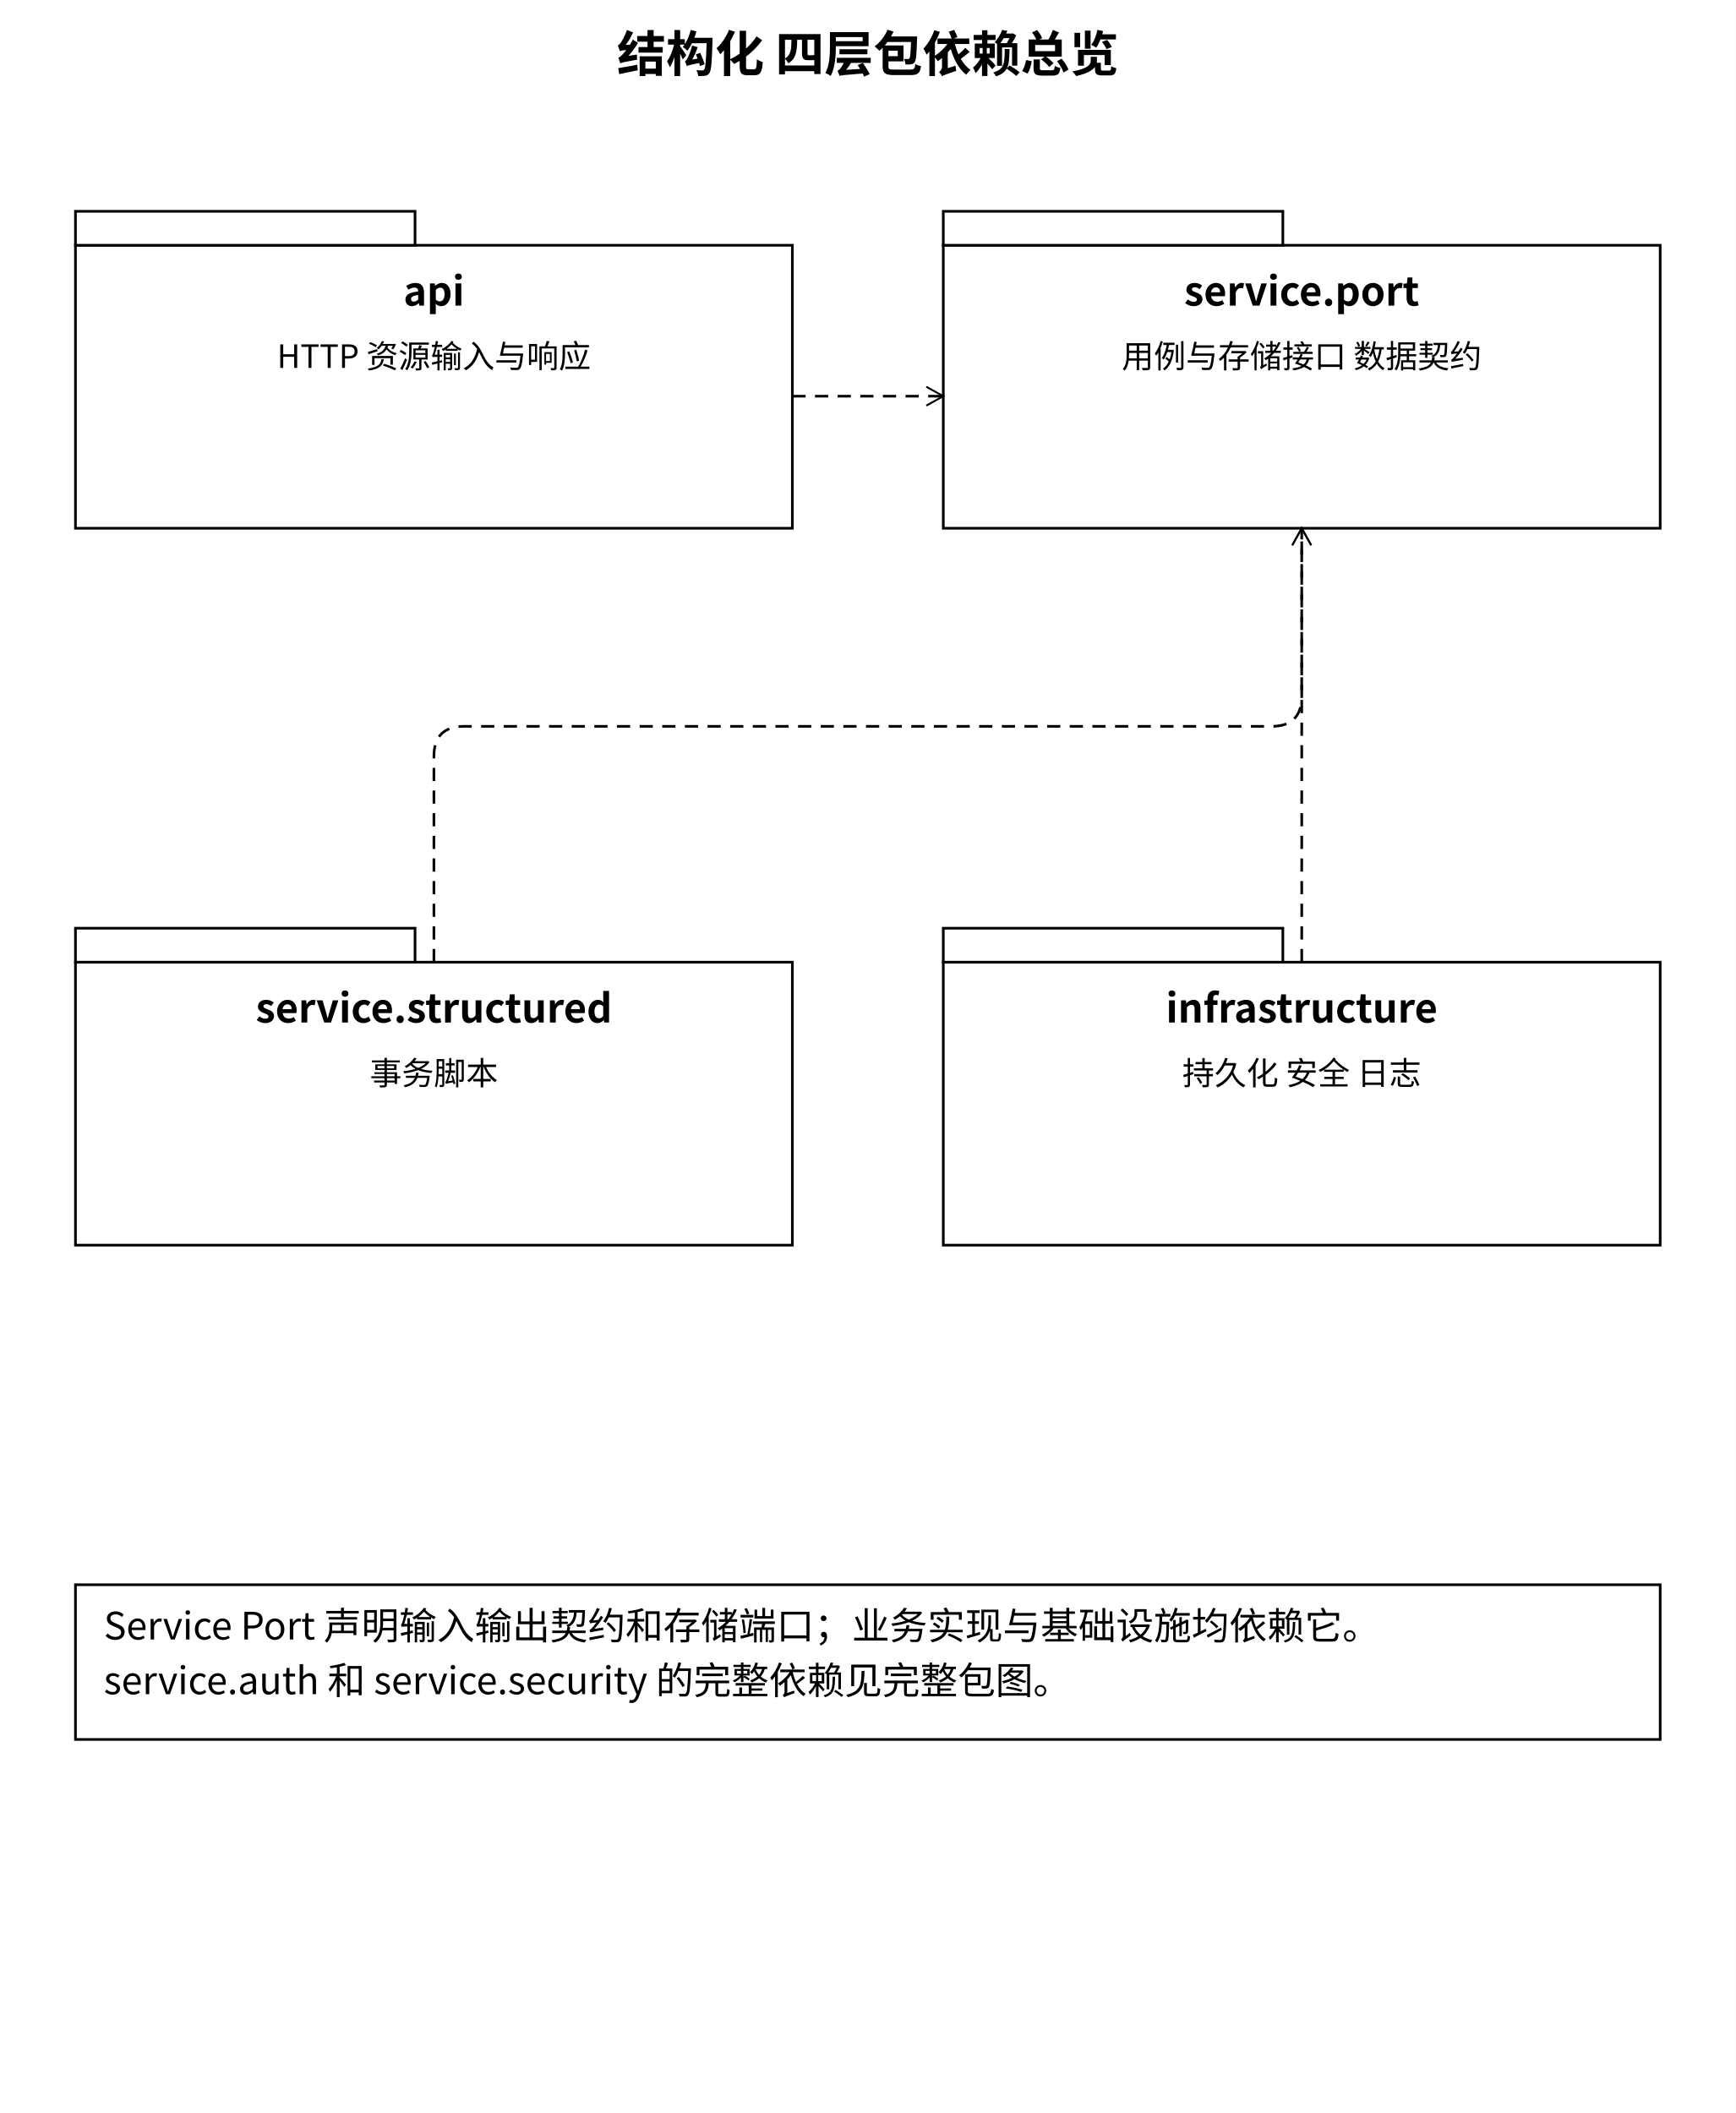
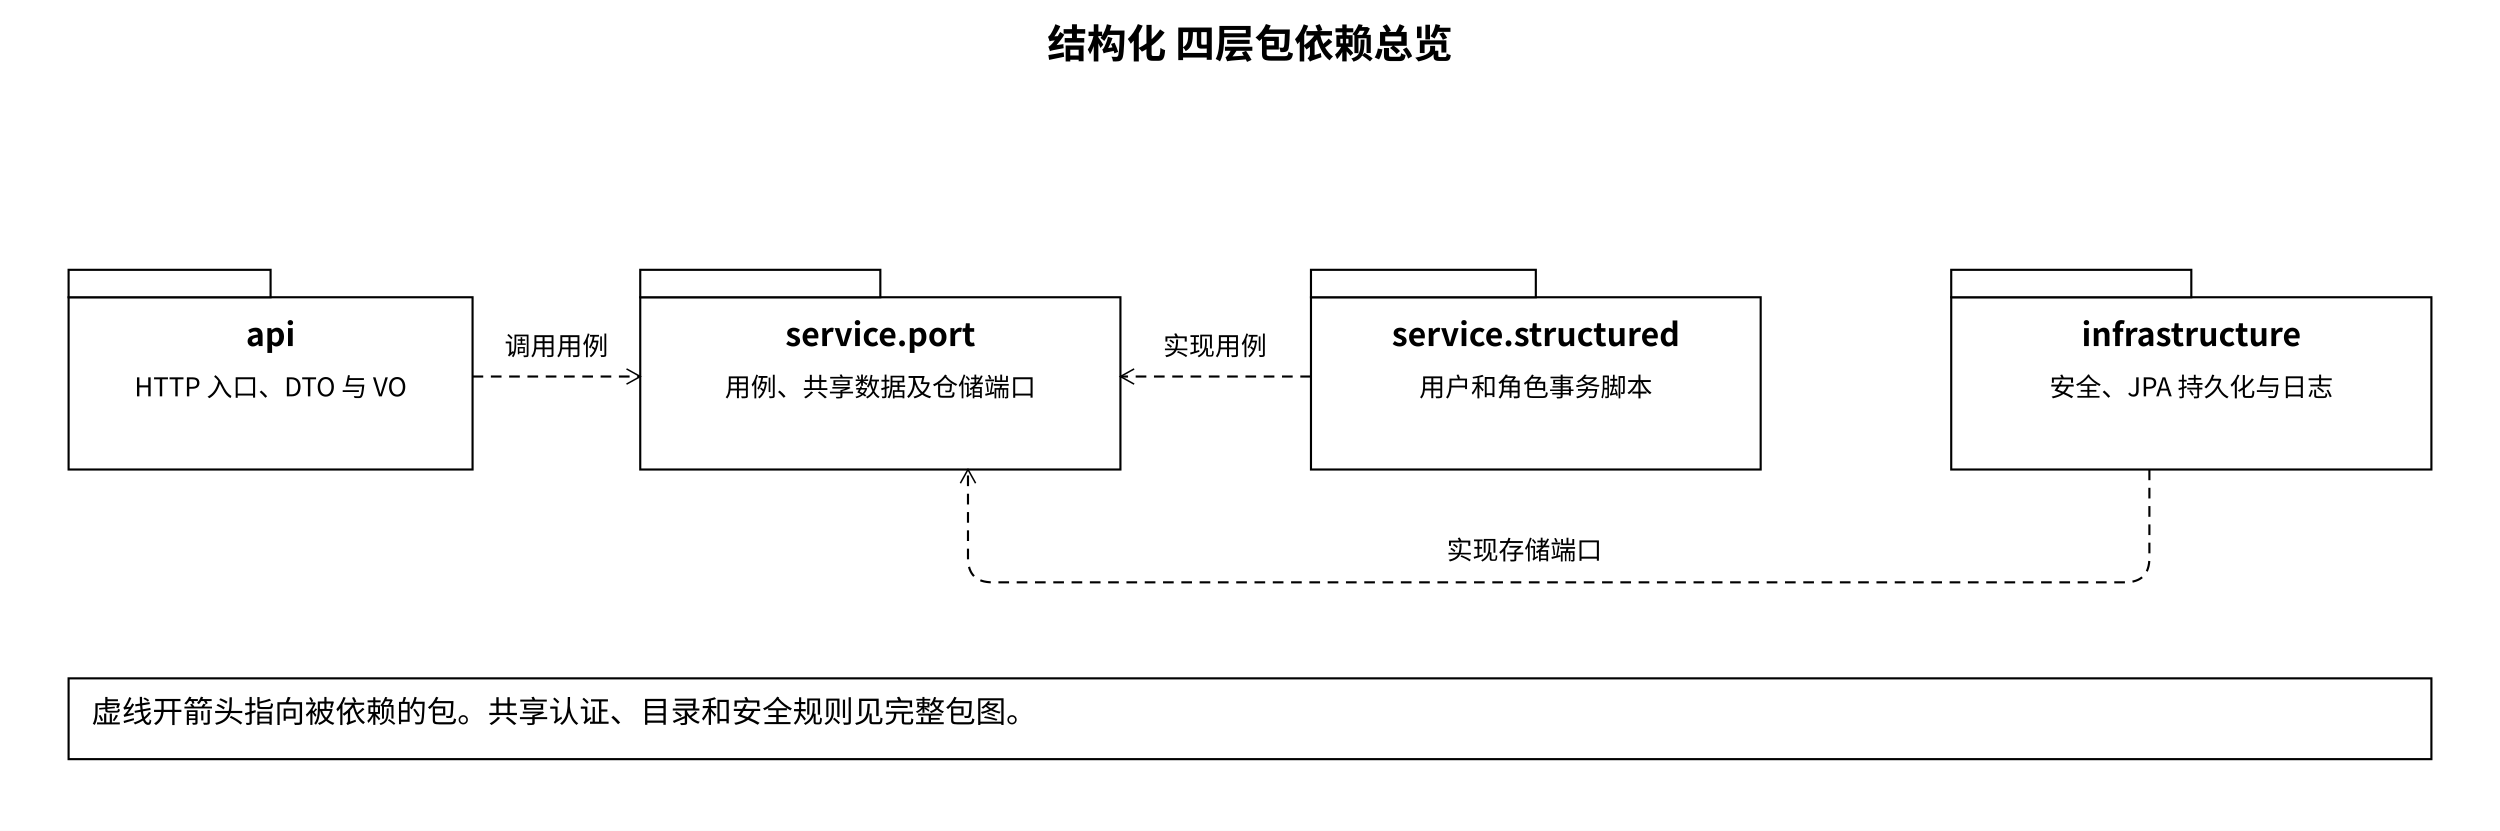
- <svg xmlns="http://www.w3.org/2000/svg" width="920" height="1120" viewBox="0 0 920 1120">
+ <svg xmlns="http://www.w3.org/2000/svg" width="1640" height="545" viewBox="0 0 1640 545">
  <style>text{font-family:'PingFang SC','Microsoft YaHei','Noto Sans CJK SC',system-ui,sans-serif;fill:black}</style>
  <defs>
    <marker id="open" markerWidth="12" markerHeight="12" refX="10" refY="6" orient="auto" markerUnits="userSpaceOnUse">
      <path d="M1,1 L10,6 L1,11" fill="none" stroke="black" />
    </marker>
    <marker id="filled" markerWidth="12" markerHeight="12" refX="10" refY="6" orient="auto" markerUnits="userSpaceOnUse">
      <path d="M1,1 L10,6 L1,11 Z" fill="black" />
    </marker>
    <marker id="triangle" markerWidth="16" markerHeight="16" refX="14" refY="8" orient="auto" markerUnits="userSpaceOnUse">
      <path d="M1,1 L14,8 L1,15 Z" fill="white" stroke="black" />
    </marker>
  </defs>
  <rect width="100%" height="100%" fill="white" />
-   <text x="460.0" y="38" font-size="26" text-anchor="middle" font-weight="600">结构化 四层包依赖总览</text>
-   <rect x="40" y="130" width="380" height="150" rx="0" fill="white" stroke="black" stroke-width="1.4" />
-   <rect x="40" y="112" width="180" height="18" rx="0" fill="white" stroke="black" stroke-width="1.4" />
-   <text x="230.0" y="162" font-size="21" text-anchor="middle" font-weight="600">api</text>
-   <text x="230.0" y="195" font-size="17" text-anchor="middle" font-weight="400">HTTP 资源输入与响应</text>
-   <rect x="500" y="130" width="380" height="150" rx="0" fill="white" stroke="black" stroke-width="1.4" />
-   <rect x="500" y="112" width="180" height="18" rx="0" fill="white" stroke="black" stroke-width="1.4" />
-   <text x="690.0" y="162" font-size="21" text-anchor="middle" font-weight="600">service.port</text>
-   <text x="690.0" y="195" font-size="17" text-anchor="middle" font-weight="400">用例与存储接口 数据契约</text>
-   <rect x="40" y="510" width="380" height="150" rx="0" fill="white" stroke="black" stroke-width="1.4" />
-   <rect x="40" y="492" width="180" height="18" rx="0" fill="white" stroke="black" stroke-width="1.4" />
-   <text x="230.0" y="542" font-size="21" text-anchor="middle" font-weight="600">service.structured</text>
-   <text x="230.0" y="575" font-size="17" text-anchor="middle" font-weight="400">事务脚本</text>
-   <rect x="500" y="510" width="380" height="150" rx="0" fill="white" stroke="black" stroke-width="1.4" />
-   <rect x="500" y="492" width="180" height="18" rx="0" fill="white" stroke="black" stroke-width="1.4" />
-   <text x="690.0" y="542" font-size="21" text-anchor="middle" font-weight="600">infrastructure</text>
-   <text x="690.0" y="575" font-size="17" text-anchor="middle" font-weight="400">持久化 安全 日志</text>
-   <path d="M 420,210 L 500,210" fill="none" stroke="black" stroke-width="1.4" stroke-dasharray="7 5" marker-end="url(#open)" />
-   <path d="M 230,510 L 230.0,401.0 Q 230,385 246.0,385.0 L 674.0,385.0 Q 690,385 690.0,369.0 L 690,280" fill="none" stroke="black" stroke-width="1.4" stroke-dasharray="7 5" marker-end="url(#open)" />
-   <path d="M 690,510 L 690,280" fill="none" stroke="black" stroke-width="1.4" stroke-dasharray="7 5" marker-end="url(#open)" />
-   <rect x="40" y="840" width="840" height="82" rx="0" fill="white" stroke="black" stroke-width="1.4" />
-   <text x="55" y="869" font-size="20" text-anchor="start" font-weight="400">Service Port 声明输入输出契约和存储端口；业务实现与基础设施均依赖它。</text>
-   <text x="55" y="898" font-size="20" text-anchor="start" font-weight="400">service.auth 和 service.security 的完整依赖见完整包图。</text>
+   <text x="820.0" y="38" font-size="26" text-anchor="middle" font-weight="600">结构化 四层包依赖总览</text>
+   <rect x="45" y="195" width="265" height="113" rx="0" fill="white" stroke="black" stroke-width="1.4" />
+   <rect x="45" y="177" width="132.5" height="18" rx="0" fill="white" stroke="black" stroke-width="1.4" />
+   <text x="177.5" y="227" font-size="21" text-anchor="middle" font-weight="600">api</text>
+   <text x="177.5" y="260" font-size="17" text-anchor="middle" font-weight="400">HTTP 入口、DTO 与 VO</text>
+   <rect x="420" y="195" width="315" height="113" rx="0" fill="white" stroke="black" stroke-width="1.4" />
+   <rect x="420" y="177" width="157.5" height="18" rx="0" fill="white" stroke="black" stroke-width="1.4" />
+   <text x="577.5" y="227" font-size="21" text-anchor="middle" font-weight="600">service.port</text>
+   <text x="577.5" y="260" font-size="17" text-anchor="middle" font-weight="400">用例、共享数据及仓储端口</text>
+   <rect x="860" y="195" width="295" height="113" rx="0" fill="white" stroke="black" stroke-width="1.4" />
+   <rect x="860" y="177" width="147.5" height="18" rx="0" fill="white" stroke="black" stroke-width="1.4" />
+   <text x="1007.5" y="227" font-size="21" text-anchor="middle" font-weight="600">service.structured</text>
+   <text x="1007.5" y="260" font-size="17" text-anchor="middle" font-weight="400">用户和角色事务脚本</text>
+   <rect x="1280" y="195" width="315" height="113" rx="0" fill="white" stroke="black" stroke-width="1.4" />
+   <rect x="1280" y="177" width="157.5" height="18" rx="0" fill="white" stroke="black" stroke-width="1.4" />
+   <text x="1437.5" y="227" font-size="21" text-anchor="middle" font-weight="600">infrastructure</text>
+   <text x="1437.5" y="260" font-size="17" text-anchor="middle" font-weight="400">安全、JPA 持久化与日志</text>
+   <path d="M 310,247 L 420,247" fill="none" stroke="black" stroke-width="1.4" stroke-dasharray="7 5" marker-end="url(#open)" />
+   <path d="M 860,247 L 735,247" fill="none" stroke="black" stroke-width="1.4" stroke-dasharray="7 5" marker-end="url(#open)" />
+   <path d="M 1410,308 L 1410.0,366.0 Q 1410,382 1394.0,382.0 L 651.0,382.0 Q 635,382 635.0,366.0 L 635,308" fill="none" stroke="black" stroke-width="1.4" stroke-dasharray="7 5" marker-end="url(#open)" />
+   <text x="365" y="233" font-size="17" text-anchor="middle" font-weight="400">调用用例</text>
+   <text x="797" y="233" font-size="17" text-anchor="middle" font-weight="400">实现用例</text>
+   <text x="1000" y="367" font-size="17" text-anchor="middle" font-weight="400">实现存储端口</text>
+   <rect x="45" y="445" width="1550" height="53" rx="0" fill="white" stroke="black" stroke-width="1.4" />
+   <text x="60" y="474" font-size="20" text-anchor="start" font-weight="400">虚线开箭头指向被依赖的包。共享认证、目录和安全规则见完整包图。</text>
</svg>
